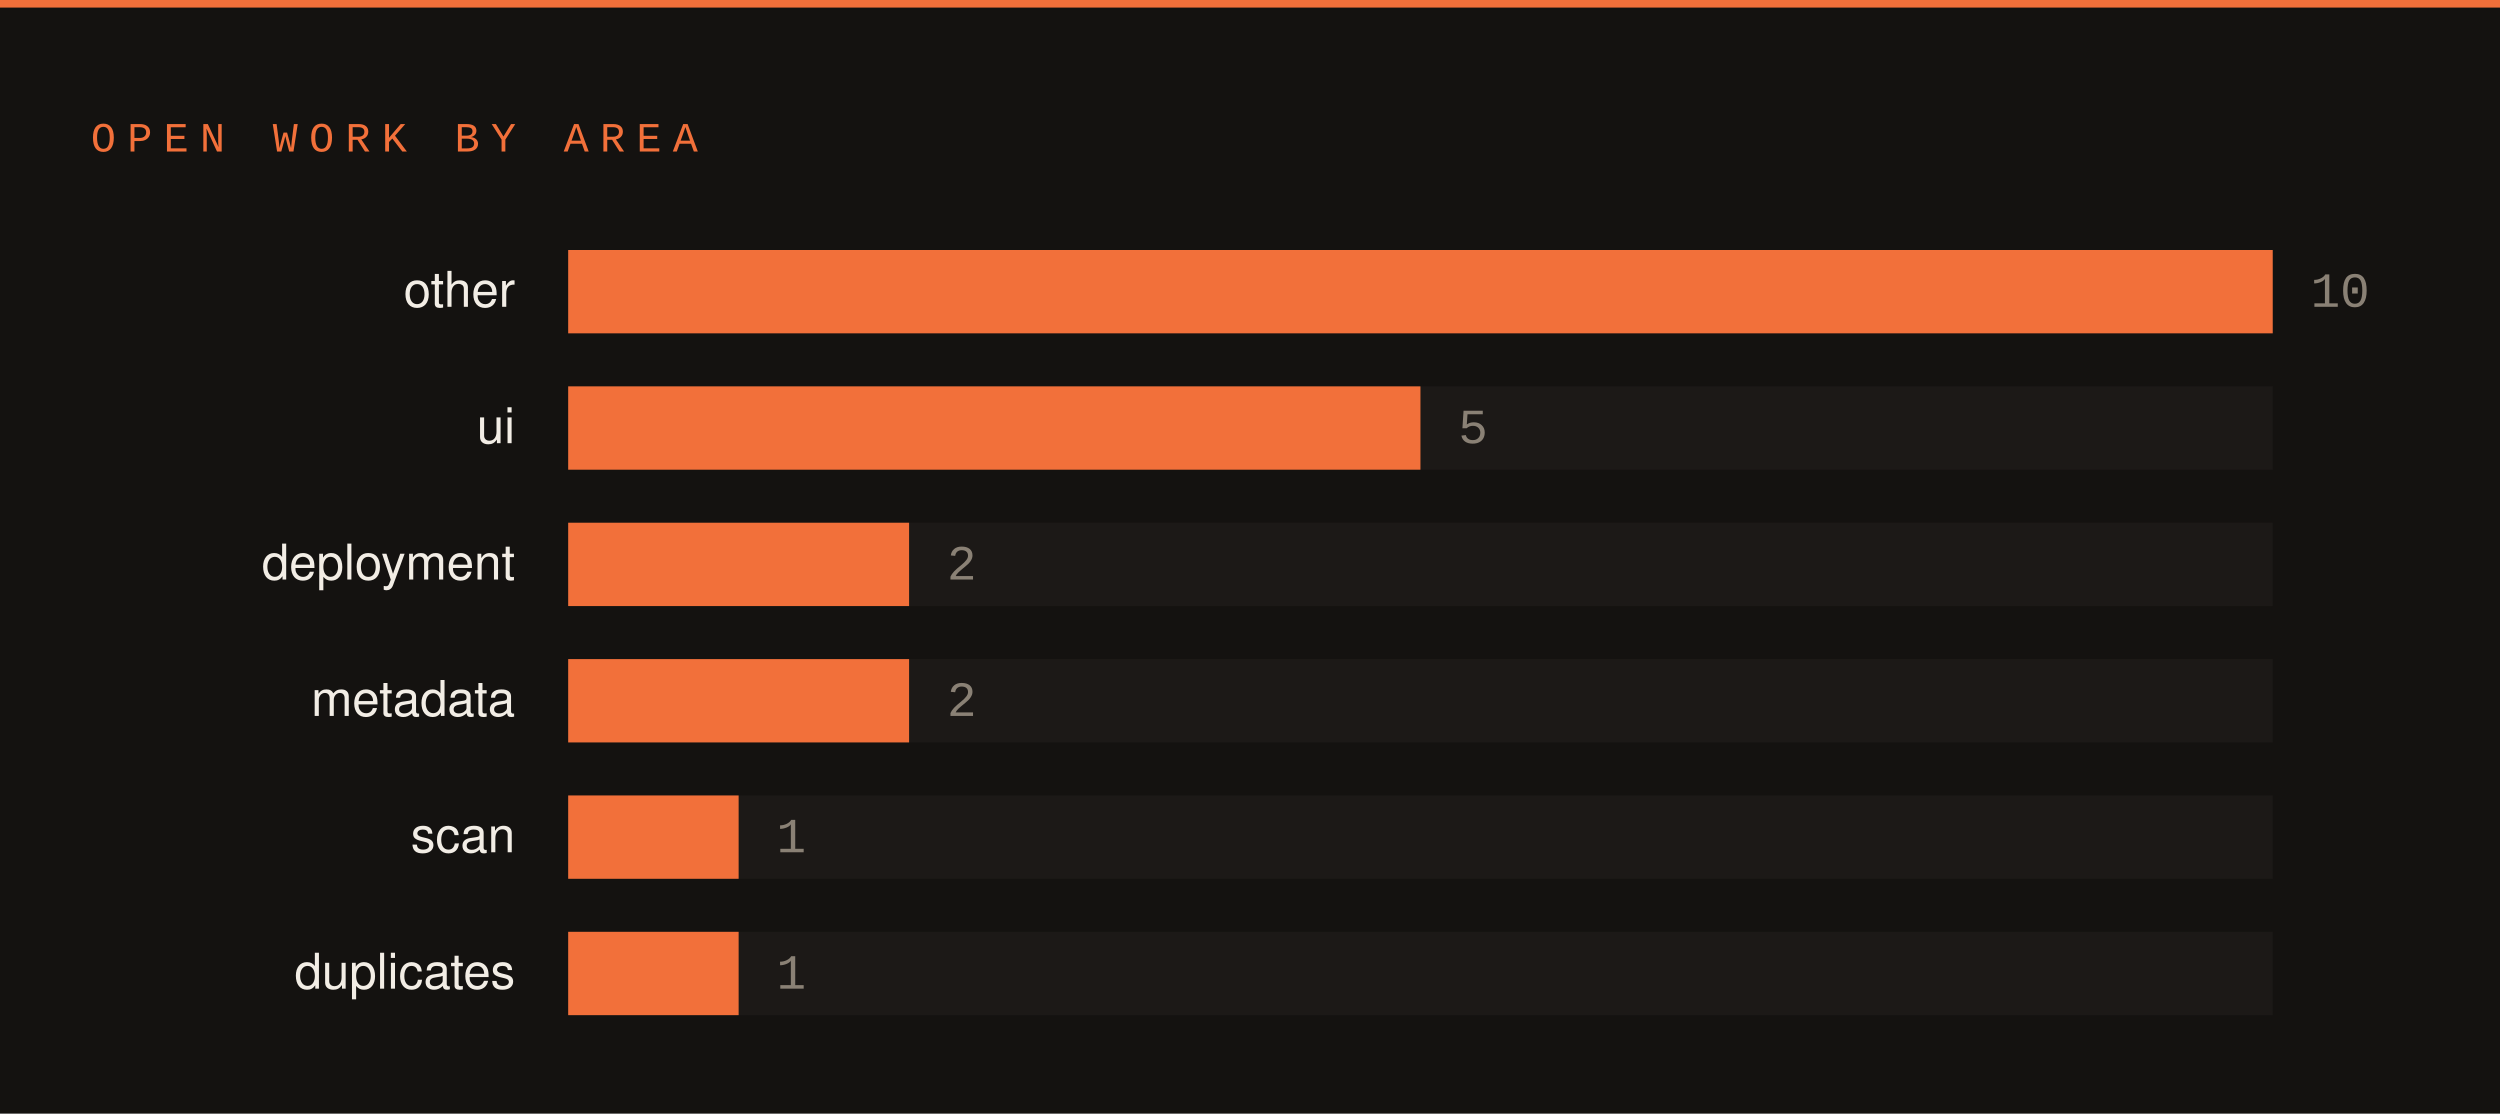
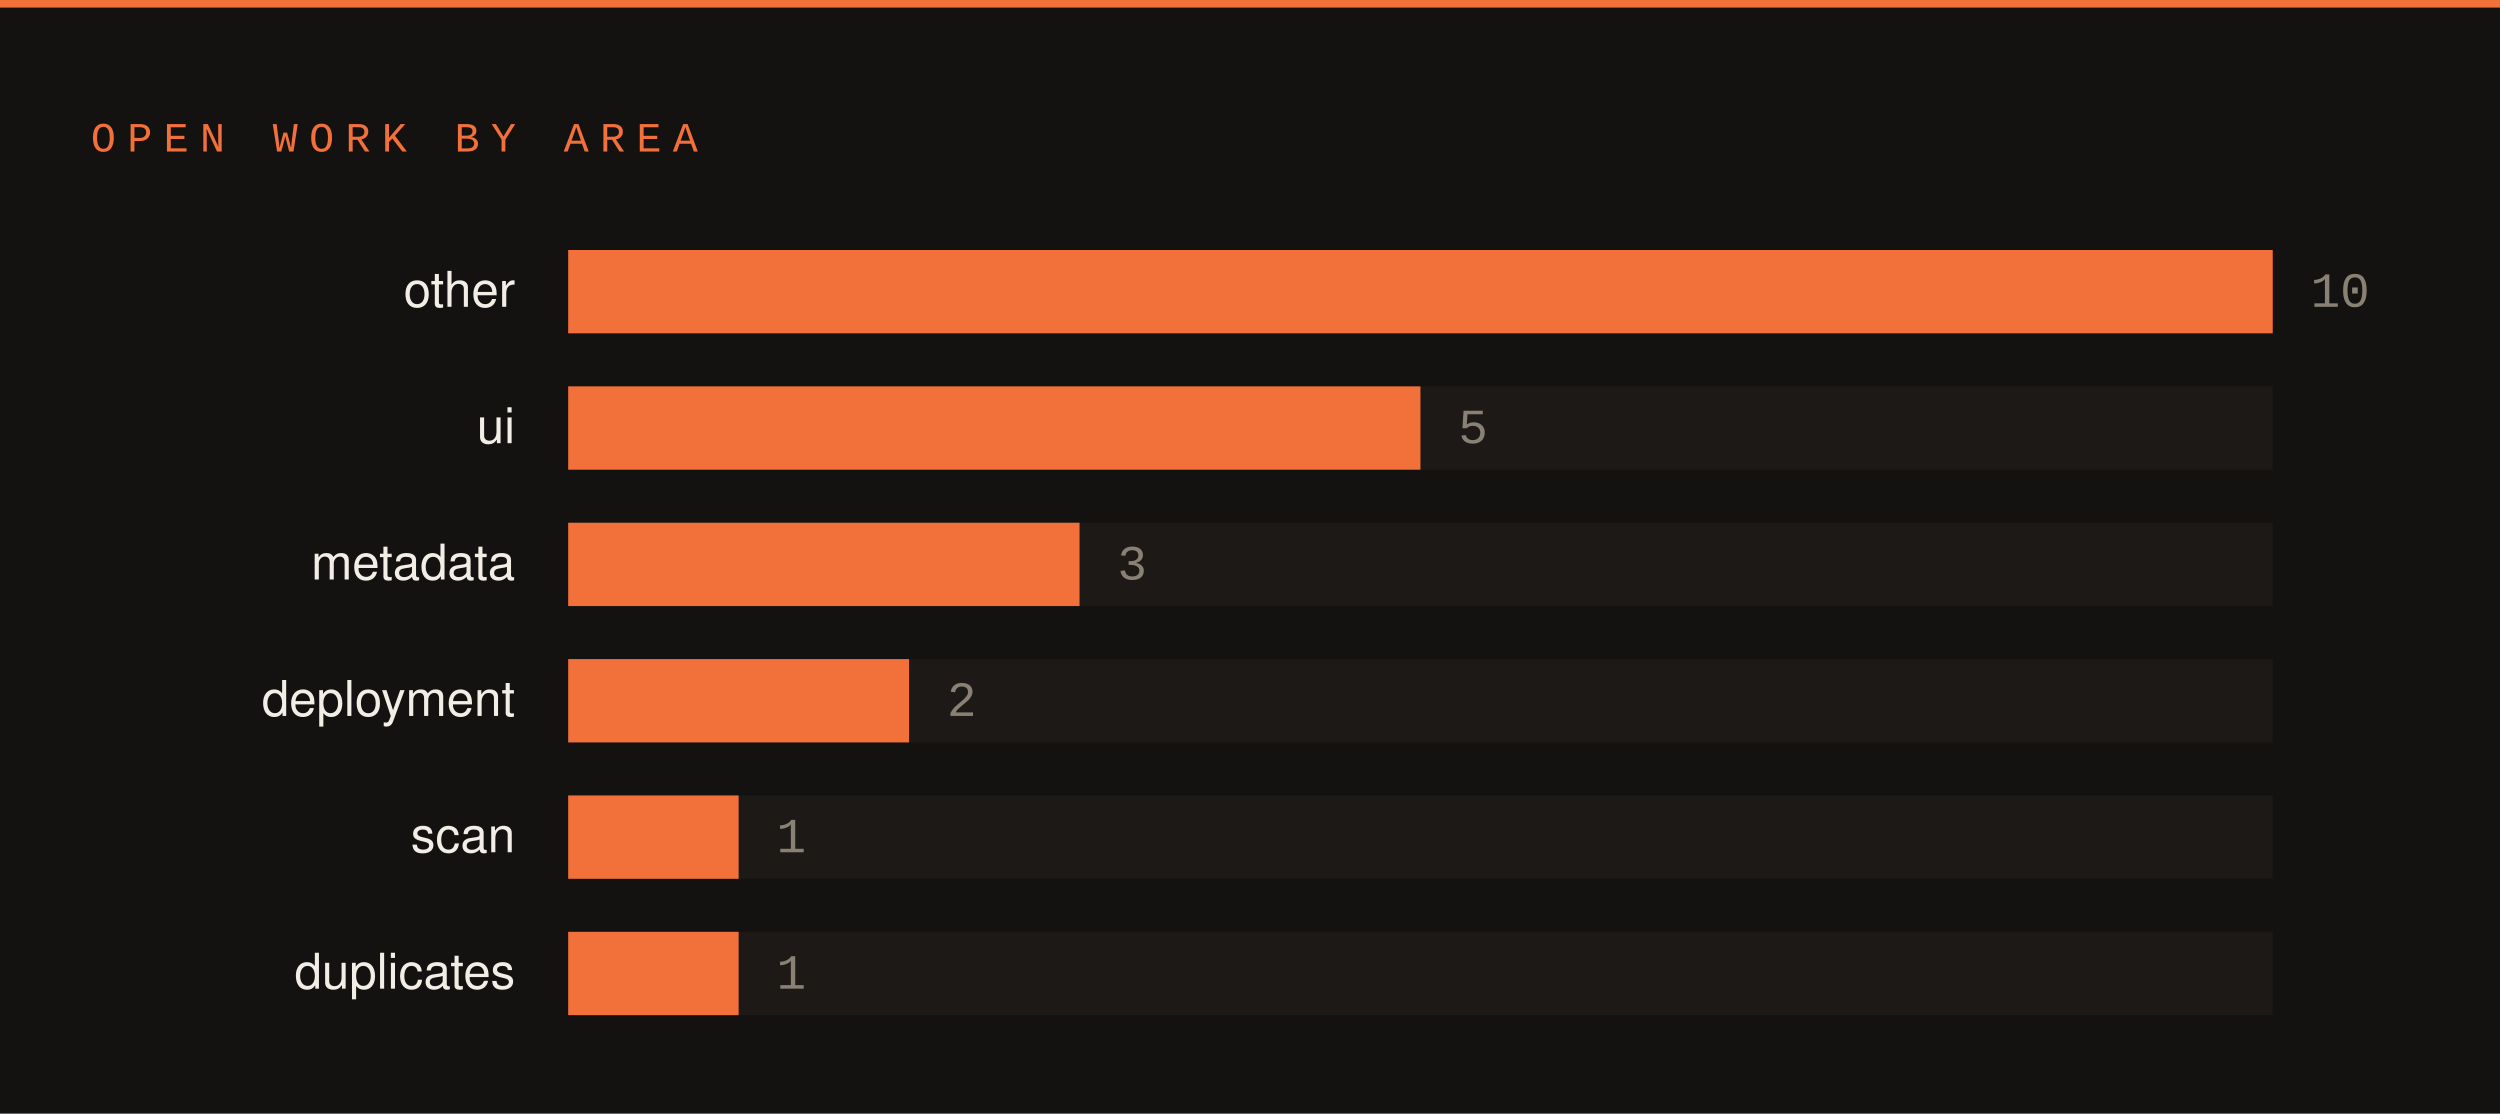
<svg xmlns="http://www.w3.org/2000/svg" width="660" height="294" viewBox="0 0 660 294">
  <rect width="660" height="294" fill="#141210" />
  <rect x="0" y="0" width="660" height="2" fill="#f2703a" />
  <text x="24" y="40" font-family="SFMono-Regular,Consolas,Liberation Mono,monospace" font-size="11" letter-spacing="3" fill="#f2703a">OPEN WORK BY AREA</text>
  <text x="136" y="81" font-family="-apple-system,Segoe UI,Helvetica,Arial,sans-serif" font-size="13" fill="#f2ede5" text-anchor="end">other</text>
  <rect x="150" y="66" width="450" height="22" fill="#1c1917" />
  <rect x="150" y="66" width="450" height="22" fill="#f2703a" />
  <text x="610" y="81" font-family="SFMono-Regular,Consolas,Liberation Mono,monospace" font-size="13" fill="#8a8175">10</text>
  <text x="136" y="117" font-family="-apple-system,Segoe UI,Helvetica,Arial,sans-serif" font-size="13" fill="#f2ede5" text-anchor="end">ui</text>
  <rect x="150" y="102" width="450" height="22" fill="#1c1917" />
  <rect x="150" y="102" width="225" height="22" fill="#f2703a" />
  <text x="385" y="117" font-family="SFMono-Regular,Consolas,Liberation Mono,monospace" font-size="13" fill="#8a8175">5</text>
-   <text x="136" y="153" font-family="-apple-system,Segoe UI,Helvetica,Arial,sans-serif" font-size="13" fill="#f2ede5" text-anchor="end">deployment</text>
+   <text x="136" y="153" font-family="-apple-system,Segoe UI,Helvetica,Arial,sans-serif" font-size="13" fill="#f2ede5" text-anchor="end">metadata</text>
  <rect x="150" y="138" width="450" height="22" fill="#1c1917" />
-   <rect x="150" y="138" width="90" height="22" fill="#f2703a" />
-   <text x="250" y="153" font-family="SFMono-Regular,Consolas,Liberation Mono,monospace" font-size="13" fill="#8a8175">2</text>
-   <text x="136" y="189" font-family="-apple-system,Segoe UI,Helvetica,Arial,sans-serif" font-size="13" fill="#f2ede5" text-anchor="end">metadata</text>
+   <rect x="150" y="138" width="135" height="22" fill="#f2703a" />
+   <text x="295" y="153" font-family="SFMono-Regular,Consolas,Liberation Mono,monospace" font-size="13" fill="#8a8175">3</text>
+   <text x="136" y="189" font-family="-apple-system,Segoe UI,Helvetica,Arial,sans-serif" font-size="13" fill="#f2ede5" text-anchor="end">deployment</text>
  <rect x="150" y="174" width="450" height="22" fill="#1c1917" />
  <rect x="150" y="174" width="90" height="22" fill="#f2703a" />
  <text x="250" y="189" font-family="SFMono-Regular,Consolas,Liberation Mono,monospace" font-size="13" fill="#8a8175">2</text>
  <text x="136" y="225" font-family="-apple-system,Segoe UI,Helvetica,Arial,sans-serif" font-size="13" fill="#f2ede5" text-anchor="end">scan</text>
  <rect x="150" y="210" width="450" height="22" fill="#1c1917" />
  <rect x="150" y="210" width="45" height="22" fill="#f2703a" />
  <text x="205" y="225" font-family="SFMono-Regular,Consolas,Liberation Mono,monospace" font-size="13" fill="#8a8175">1</text>
  <text x="136" y="261" font-family="-apple-system,Segoe UI,Helvetica,Arial,sans-serif" font-size="13" fill="#f2ede5" text-anchor="end">duplicates</text>
  <rect x="150" y="246" width="450" height="22" fill="#1c1917" />
  <rect x="150" y="246" width="45" height="22" fill="#f2703a" />
  <text x="205" y="261" font-family="SFMono-Regular,Consolas,Liberation Mono,monospace" font-size="13" fill="#8a8175">1</text>
</svg>
